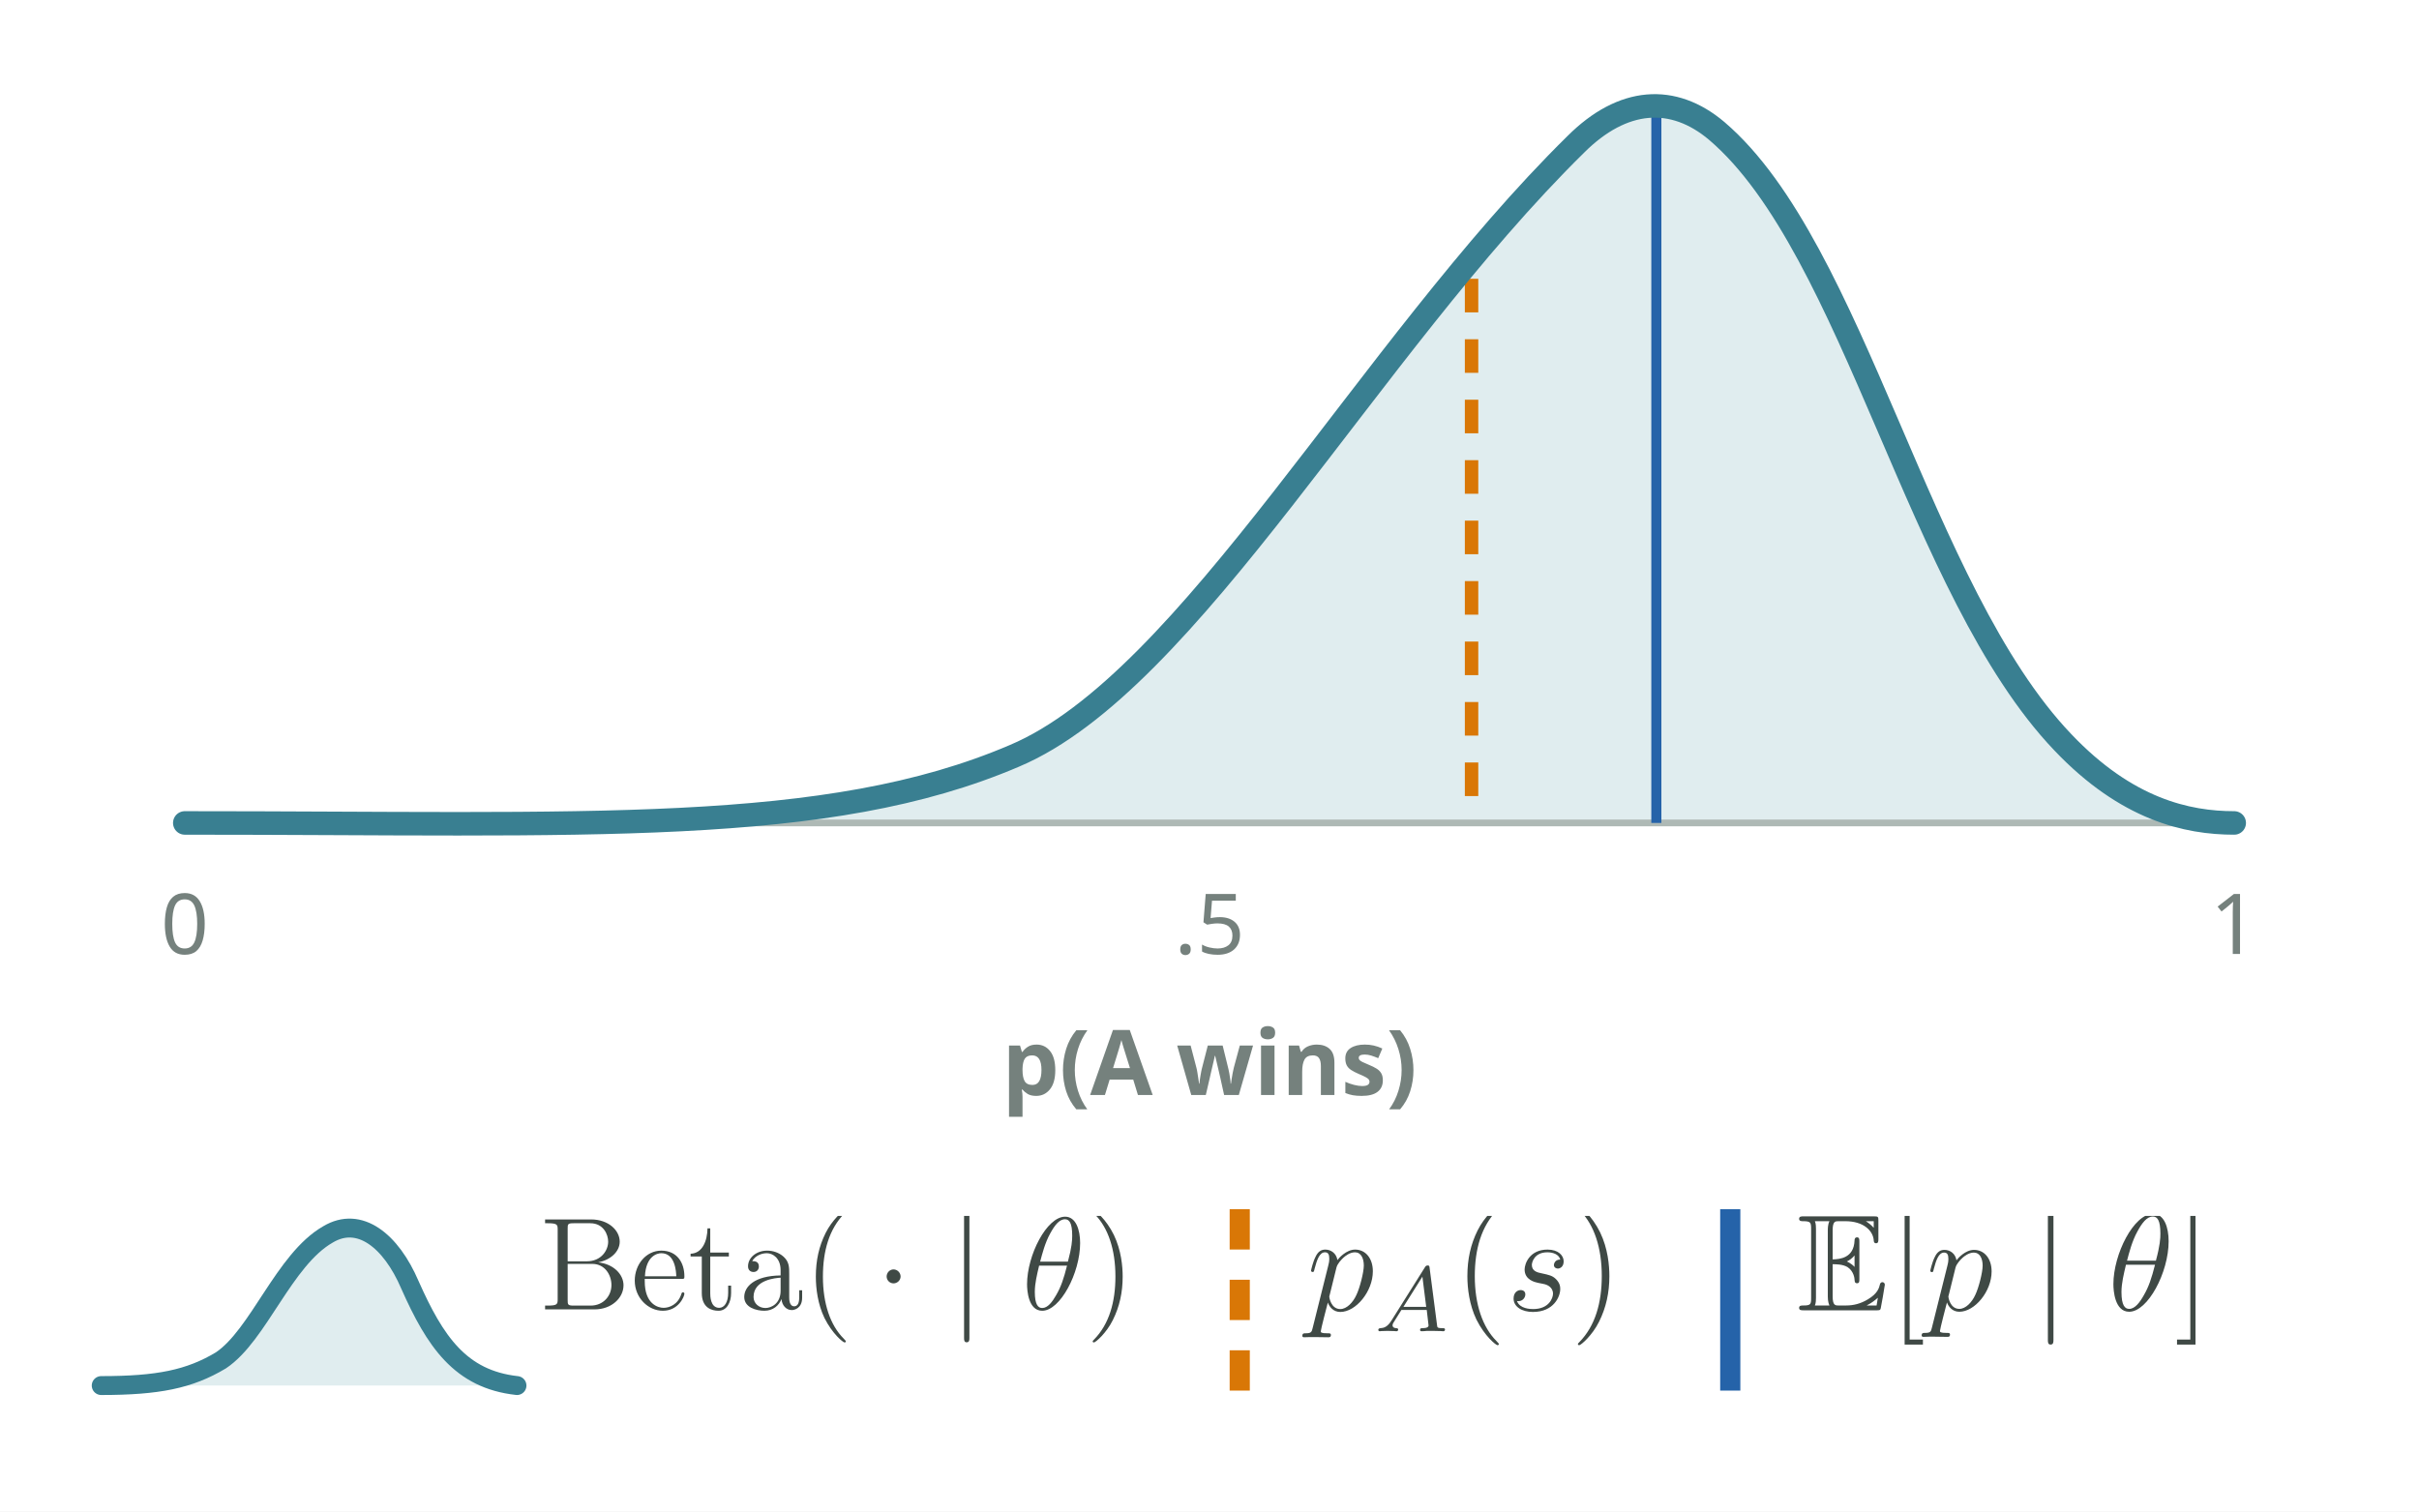
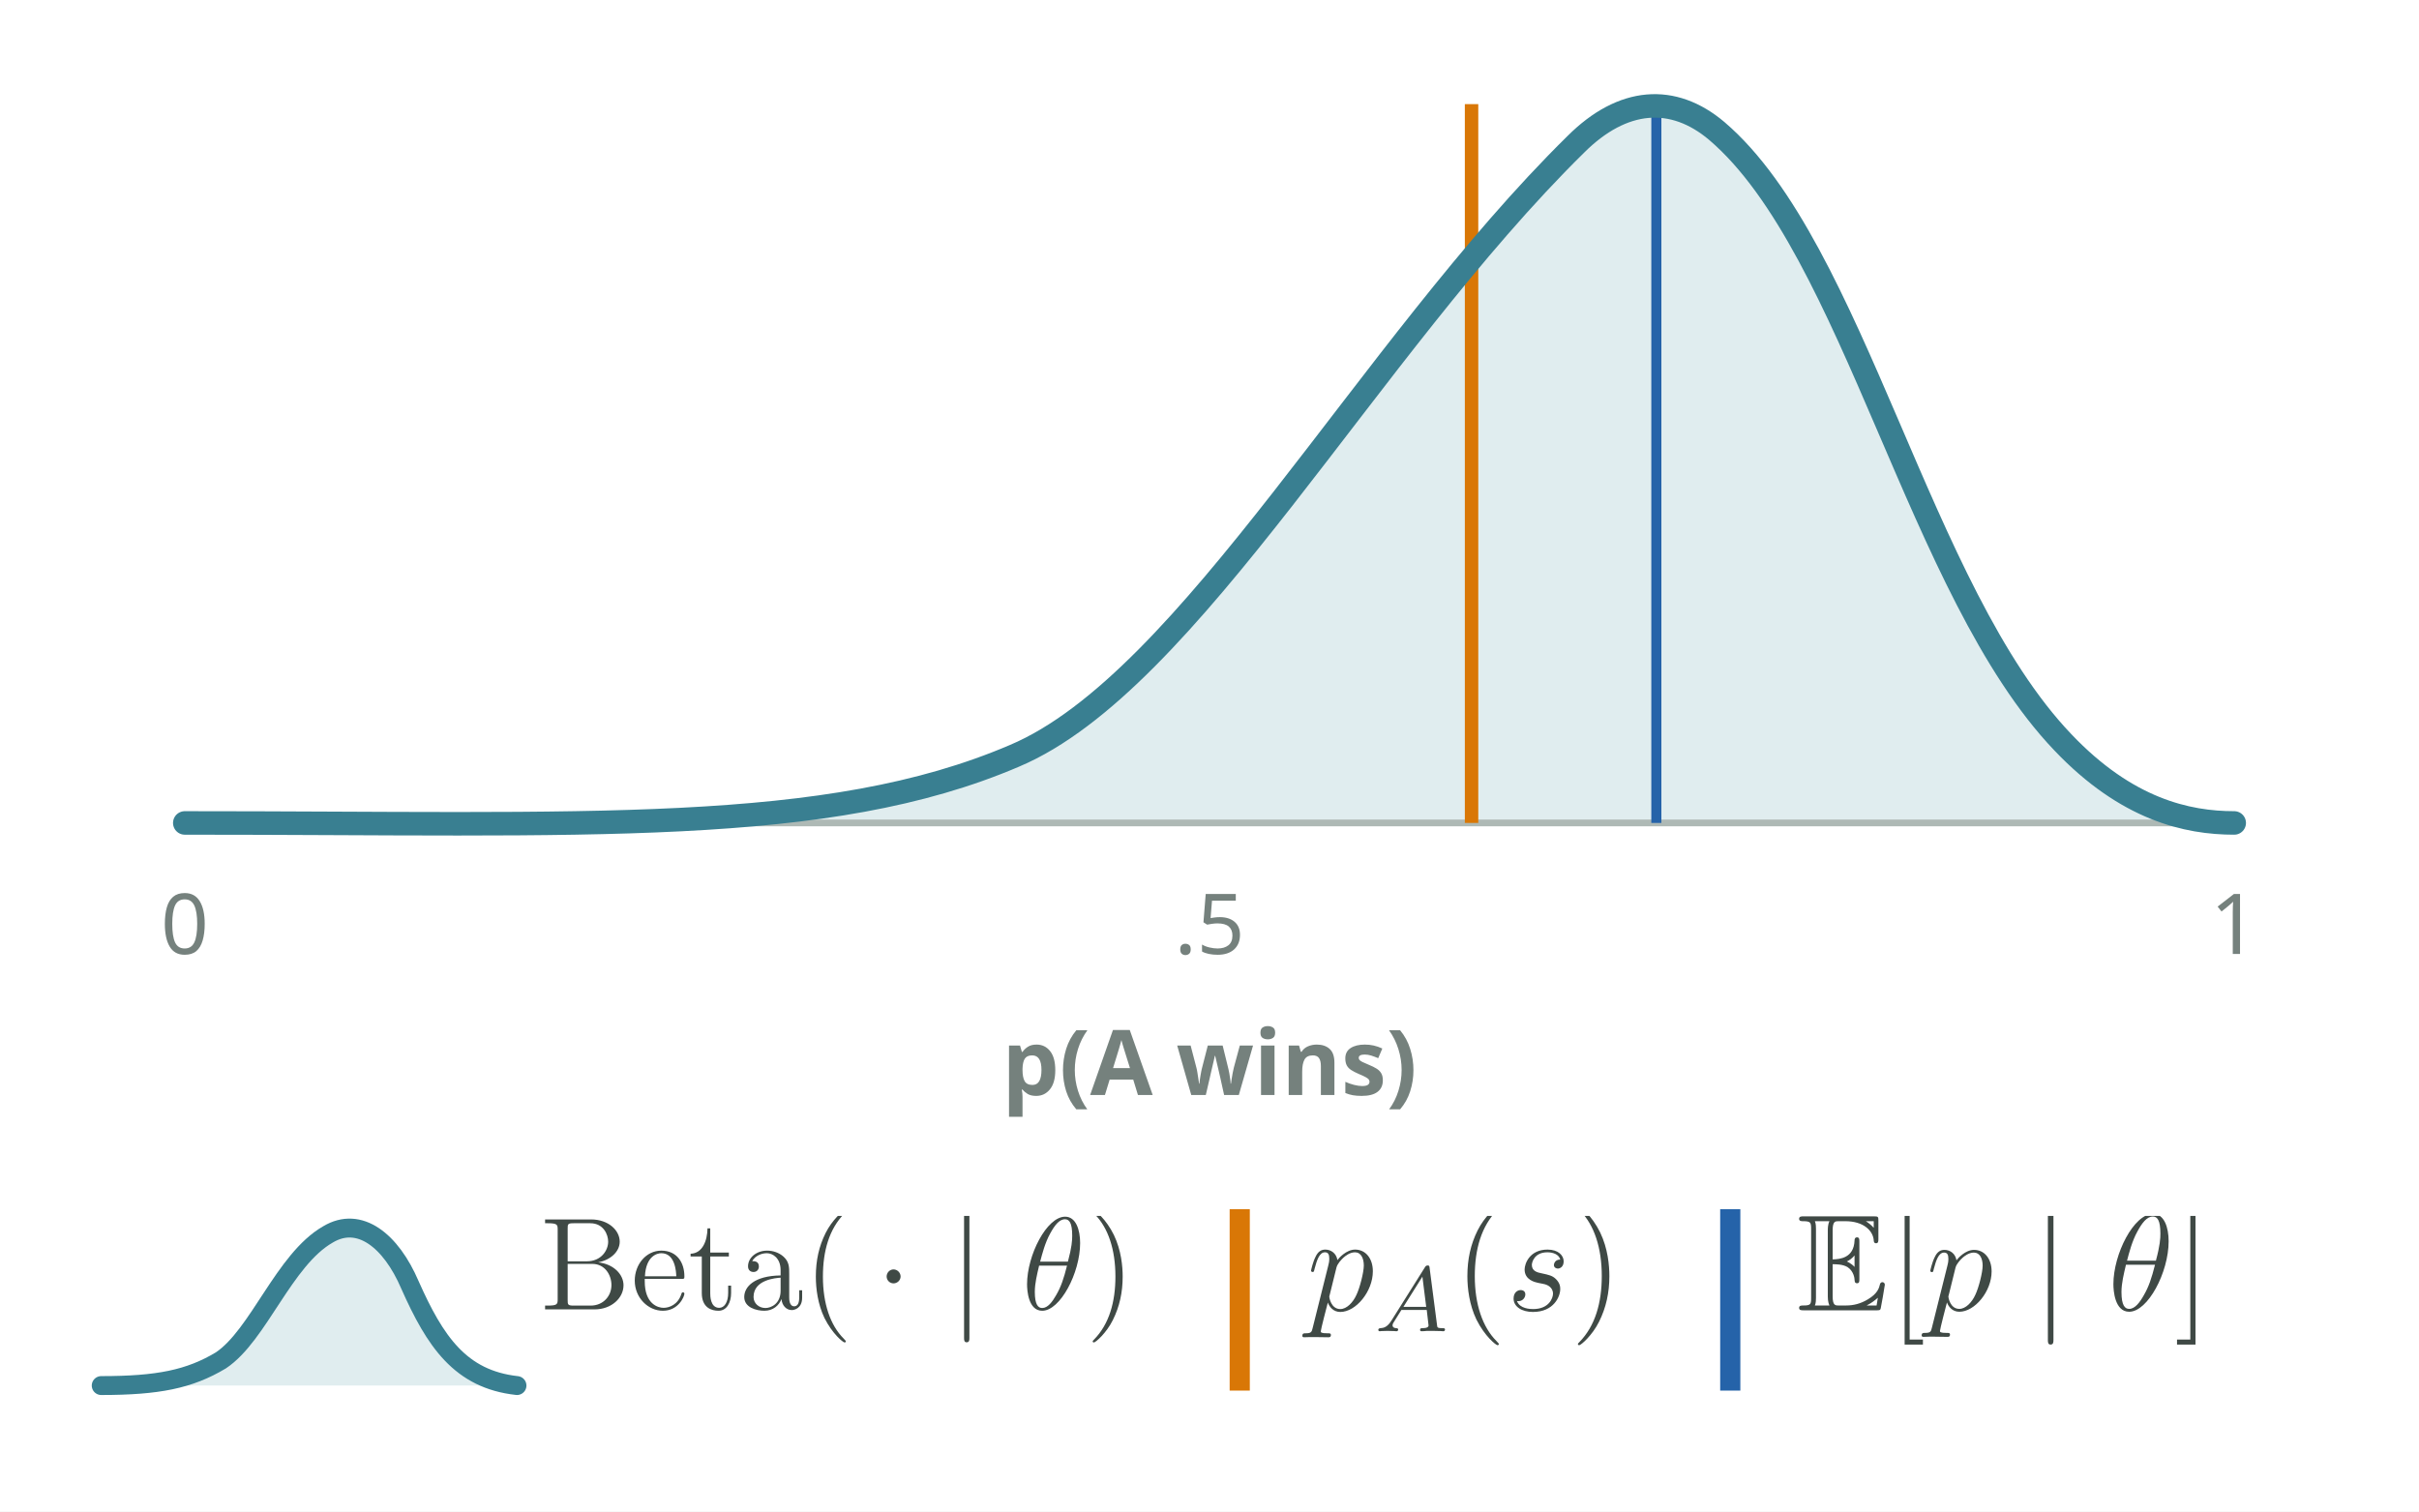
<svg xmlns="http://www.w3.org/2000/svg" viewBox="0 0 720 450" role="img" aria-labelledby="title description">
  <rect width="720" height="450" fill="#ffffff" />
  <path d="M55 245        C175 245 246 249 302 225        C354 203 407 104 469 43        C483 29 498 28 511 39        C552 74 571 176 614 221        C633 241 651 245 665 245        L665 245 L55 245 Z" fill="#1f7a8c" fill-opacity="0.14" />
  <line x1="55" y1="245" x2="665" y2="245" stroke="#aeb9b5" stroke-width="2" />
  <line x1="493" y1="31" x2="493" y2="245" stroke="#2563a9" stroke-width="3" />
-   <line x1="438" y1="83" x2="438" y2="245" stroke="#d97706" stroke-width="4" stroke-dasharray="10 8" />
+   <line x1="438" y1="31" x2="438" y2="245" stroke="#d97706" stroke-width="4" />
  <path d="M55 245        C175 245 246 249 302 225        C354 203 407 104 469 43        C483 29 498 28 511 39        C552 74 571 176 614 221        C633 241 651 245 665 245" fill="none" stroke="#397f91" stroke-linecap="round" stroke-linejoin="round" stroke-width="7" />
  <g fill="#75817d" font-family="Seravek" font-size="25">
    <text x="55" y="284" text-anchor="middle">0</text>
    <text x="360" y="284" text-anchor="middle">.5</text>
    <text x="665" y="284" text-anchor="middle">1</text>
    <text x="360" y="326" text-anchor="middle" font-size="27" font-weight="650">p(A wins)</text>
  </g>
  <g fill="#3f4945">
    <g transform="translate(92 390) scale(1.875) translate(-125 -358)">
      <path d="M92 370 C101 370 106 369 111 366 C117 362 121 350 128 346 C133 343 138 347 141 354 C145 363 149 369 158 370 L158 370 L92 370 Z" fill="#1f7a8c" fill-opacity="0.14" />
      <path d="M92 370 C101 370 106 369 111 366 C117 362 121 350 128 346 C133 343 138 347 141 354 C145 363 149 369 158 370" fill="none" stroke="#397f91" stroke-linecap="round" stroke-linejoin="round" stroke-width="3" />
    </g>
    <svg x="162" y="362" width="174" height="42" viewBox="18 -49 53 12" preserveAspectRatio="xMinYMid meet">
      <path d="M 18.074 -49.078 L 18.074 -48.734 L 18.309 -48.734 C 19.168 -48.734 19.215 -48.609 19.215 -48.172 L 19.215 -41.828 C 19.215 -41.391 19.168 -41.266 18.309 -41.266 L 18.074 -41.266 L 18.074 -40.922 L 22.559 -40.922 C 24.105 -40.922 25.184 -41.969 25.184 -43.109 C 25.184 -44.078 24.309 -45.031 22.887 -45.188 C 24.027 -45.406 24.84 -46.172 24.84 -47.063 C 24.84 -48.094 23.809 -49.078 22.246 -49.078 Z M 20.121 -45.281 L 20.121 -48.266 C 20.121 -48.656 20.137 -48.734 20.668 -48.734 L 22.168 -48.734 C 23.371 -48.734 23.793 -47.703 23.793 -47.063 C 23.793 -46.281 23.168 -45.281 21.855 -45.281 Z M 20.668 -41.266 C 20.137 -41.266 20.121 -41.359 20.121 -41.75 L 20.121 -45.047 L 22.355 -45.047 C 23.496 -45.047 24.09 -44.047 24.09 -43.125 C 24.09 -42.156 23.371 -41.266 22.199 -41.266 Z M 25.84 -40.922 M 30.422 -43.688 C 30.688 -43.688 30.703 -43.688 30.703 -43.922 C 30.703 -45.125 30.062 -46.25 28.609 -46.25 C 27.25 -46.25 26.203 -45.016 26.203 -43.531 C 26.203 -41.969 27.422 -40.797 28.75 -40.797 C 30.172 -40.797 30.703 -42.094 30.703 -42.344 C 30.703 -42.422 30.641 -42.469 30.578 -42.469 C 30.484 -42.469 30.453 -42.406 30.438 -42.344 C 30.125 -41.344 29.328 -41.063 28.812 -41.063 C 28.312 -41.063 27.109 -41.406 27.109 -43.469 L 27.109 -43.688 Z M 27.125 -43.922 C 27.219 -45.797 28.266 -46.016 28.609 -46.016 C 29.875 -46.016 29.953 -44.328 29.969 -43.922 Z M 31.043 -40.922 M 33.047 -45.719 L 34.734 -45.719 L 34.734 -46.078 L 33.047 -46.078 L 33.047 -48.266 L 32.797 -48.266 C 32.781 -47.141 32.344 -46 31.266 -45.969 L 31.266 -45.719 L 32.281 -45.719 L 32.281 -42.406 C 32.281 -41.078 33.156 -40.797 33.797 -40.797 C 34.547 -40.797 34.938 -41.547 34.938 -42.406 L 34.938 -43.078 L 34.672 -43.078 L 34.672 -42.422 C 34.672 -41.563 34.328 -41.063 33.859 -41.063 C 33.047 -41.063 33.047 -42.172 33.047 -42.375 Z M 35.59 -40.922 M 40.207 -44.109 C 40.207 -44.75 40.207 -45.234 39.691 -45.703 C 39.27 -46.078 38.723 -46.25 38.207 -46.25 C 37.223 -46.25 36.473 -45.609 36.473 -44.828 C 36.473 -44.484 36.691 -44.313 36.973 -44.313 C 37.254 -44.313 37.457 -44.516 37.457 -44.813 C 37.457 -45.297 37.035 -45.297 36.848 -45.297 C 37.129 -45.797 37.707 -46.016 38.176 -46.016 C 38.723 -46.016 39.426 -45.563 39.426 -44.484 L 39.426 -44 C 37.035 -43.969 36.129 -42.969 36.129 -42.047 C 36.129 -41.094 37.223 -40.797 37.957 -40.797 C 38.738 -40.797 39.285 -41.281 39.504 -41.859 C 39.551 -41.297 39.926 -40.859 40.441 -40.859 C 40.691 -40.859 41.379 -41.031 41.379 -41.984 L 41.379 -42.656 L 41.113 -42.656 L 41.113 -41.984 C 41.113 -41.297 40.832 -41.203 40.66 -41.203 C 40.207 -41.203 40.207 -41.844 40.207 -42.016 Z M 39.426 -42.609 C 39.426 -41.438 38.566 -41.047 38.051 -41.047 C 37.457 -41.047 36.973 -41.469 36.973 -42.047 C 36.973 -43.625 39.004 -43.766 39.426 -43.797 Z M 41.441 -40.922 M 45.34 -38.016 C 45.34 -38.047 45.34 -38.078 45.137 -38.281 C 43.934 -39.484 43.262 -41.453 43.262 -43.891 C 43.262 -46.219 43.824 -48.203 45.215 -49.625 C 45.34 -49.734 45.34 -49.75 45.34 -49.781 C 45.34 -49.859 45.277 -49.891 45.23 -49.891 C 45.074 -49.891 44.09 -49.016 43.512 -47.859 C 42.902 -46.641 42.621 -45.359 42.621 -43.891 C 42.621 -42.828 42.793 -41.406 43.402 -40.141 C 44.121 -38.703 45.09 -37.922 45.23 -37.922 C 45.277 -37.922 45.34 -37.953 45.34 -38.016 Z M 45.992 -40.922 M 50.305 -43.906 C 50.305 -44.25 50.008 -44.547 49.664 -44.547 C 49.32 -44.547 49.039 -44.25 49.039 -43.906 C 49.039 -43.563 49.32 -43.281 49.664 -43.281 C 50.008 -43.281 50.305 -43.563 50.305 -43.906 Z M 51.316 -40.922 M 56.543 -49.453 C 56.543 -49.672 56.543 -49.891 56.293 -49.891 C 56.059 -49.891 56.059 -49.672 56.059 -49.453 L 56.059 -38.359 C 56.059 -38.156 56.059 -37.938 56.293 -37.938 C 56.543 -37.938 56.543 -38.156 56.543 -38.359 Z M 57.945 -40.922 M 66.582 -46.938 C 66.582 -48.156 66.191 -49.328 65.223 -49.328 C 63.551 -49.328 61.77 -45.828 61.77 -43.203 C 61.77 -42.656 61.879 -40.797 63.145 -40.797 C 64.769 -40.797 66.582 -44.219 66.582 -46.938 Z M 62.957 -45.25 C 63.145 -45.953 63.395 -46.953 63.863 -47.797 C 64.254 -48.516 64.676 -49.094 65.207 -49.094 C 65.598 -49.094 65.863 -48.766 65.863 -47.609 C 65.863 -47.188 65.832 -46.578 65.473 -45.25 Z M 65.394 -44.891 C 65.098 -43.719 64.848 -42.969 64.41 -42.219 C 64.066 -41.609 63.645 -41.047 63.145 -41.047 C 62.785 -41.047 62.473 -41.328 62.473 -42.516 C 62.473 -43.281 62.676 -44.094 62.863 -44.891 Z M 66.734 -40.922 M 70.438 -43.891 C 70.438 -44.813 70.312 -46.281 69.641 -47.672 C 68.938 -49.109 67.953 -49.891 67.828 -49.891 C 67.781 -49.891 67.719 -49.859 67.719 -49.781 C 67.719 -49.75 67.719 -49.734 67.922 -49.531 C 69.125 -48.313 69.781 -46.344 69.781 -43.906 C 69.781 -41.594 69.219 -39.594 67.844 -38.188 C 67.719 -38.078 67.719 -38.047 67.719 -38.016 C 67.719 -37.953 67.781 -37.922 67.828 -37.922 C 67.984 -37.922 68.969 -38.781 69.547 -39.953 C 70.156 -41.172 70.438 -42.469 70.438 -43.891 Z M 71.606 -40.922" />
    </svg>
-     <line x1="369" y1="360" x2="369" y2="414" stroke="#d97706" stroke-width="6" stroke-dasharray="12 9" />
+     <line x1="369" y1="360" x2="369" y2="414" stroke="#d97706" stroke-width="6" />
    <svg x="387" y="362" width="93" height="42" viewBox="17 -49 27 12" preserveAspectRatio="xMinYMid meet">
      <path d="M 18.074 -39.406 C 17.996 -39.047 17.934 -38.953 17.449 -38.953 C 17.309 -38.953 17.184 -38.953 17.184 -38.719 C 17.184 -38.703 17.199 -38.609 17.324 -38.609 C 17.48 -38.609 17.652 -38.625 17.809 -38.625 L 18.324 -38.625 C 18.574 -38.625 19.184 -38.609 19.434 -38.609 C 19.512 -38.609 19.652 -38.609 19.652 -38.813 C 19.652 -38.953 19.559 -38.953 19.355 -38.953 C 18.809 -38.953 18.777 -39.031 18.777 -39.125 C 18.777 -39.266 19.309 -41.328 19.387 -41.609 C 19.512 -41.266 19.84 -40.797 20.465 -40.797 C 21.809 -40.797 23.277 -42.563 23.277 -44.313 C 23.277 -45.422 22.652 -46.188 21.746 -46.188 C 20.98 -46.188 20.34 -45.453 20.215 -45.281 C 20.121 -45.875 19.652 -46.188 19.168 -46.188 C 18.824 -46.188 18.543 -46.031 18.324 -45.563 C 18.105 -45.141 17.934 -44.406 17.934 -44.359 C 17.934 -44.313 17.996 -44.25 18.074 -44.25 C 18.168 -44.25 18.184 -44.266 18.246 -44.547 C 18.434 -45.25 18.652 -45.953 19.137 -45.953 C 19.418 -45.953 19.512 -45.766 19.512 -45.406 C 19.512 -45.109 19.465 -45 19.418 -44.781 Z M 20.137 -44.656 C 20.23 -44.984 20.559 -45.328 20.746 -45.5 C 20.887 -45.625 21.277 -45.953 21.73 -45.953 C 22.262 -45.953 22.496 -45.422 22.496 -44.813 C 22.496 -44.234 22.152 -42.875 21.855 -42.266 C 21.559 -41.609 21.012 -41.047 20.465 -41.047 C 19.652 -41.047 19.512 -42.063 19.512 -42.109 C 19.512 -42.156 19.543 -42.25 19.559 -42.313 Z M 23.426 -40.922 M 24.902 -40.082 C 24.543 -39.488 24.215 -39.41 23.934 -39.395 C 23.855 -39.379 23.746 -39.379 23.746 -39.238 C 23.746 -39.223 23.762 -39.129 23.871 -39.129 C 23.934 -39.129 23.98 -39.16 24.543 -39.16 C 25.09 -39.16 25.262 -39.129 25.309 -39.129 C 25.34 -39.129 25.465 -39.129 25.465 -39.285 C 25.465 -39.379 25.355 -39.395 25.324 -39.395 C 25.152 -39.395 24.98 -39.457 24.98 -39.645 C 24.98 -39.754 25.043 -39.863 25.199 -40.098 L 25.746 -40.973 L 27.934 -40.973 L 28.09 -39.629 C 28.09 -39.504 27.949 -39.395 27.574 -39.395 C 27.449 -39.395 27.355 -39.395 27.355 -39.238 C 27.355 -39.238 27.355 -39.129 27.48 -39.129 C 27.574 -39.129 27.871 -39.145 27.949 -39.16 L 28.449 -39.16 C 29.168 -39.16 29.293 -39.129 29.355 -39.129 C 29.387 -39.129 29.512 -39.129 29.512 -39.285 C 29.512 -39.395 29.418 -39.395 29.293 -39.395 C 28.855 -39.395 28.84 -39.457 28.824 -39.66 L 28.184 -44.582 C 28.168 -44.754 28.152 -44.816 28.027 -44.816 C 27.871 -44.816 27.824 -44.738 27.777 -44.66 Z M 25.918 -41.238 L 27.559 -43.848 L 27.887 -41.238 Z M 29.77 -39.129 M 34.164 -38.016 C 34.164 -38.047 34.164 -38.078 33.961 -38.281 C 32.758 -39.484 32.086 -41.453 32.086 -43.891 C 32.086 -46.219 32.648 -48.203 34.039 -49.625 C 34.164 -49.734 34.164 -49.75 34.164 -49.781 C 34.164 -49.859 34.102 -49.891 34.055 -49.891 C 33.898 -49.891 32.914 -49.016 32.336 -47.859 C 31.727 -46.641 31.445 -45.359 31.445 -43.891 C 31.445 -42.828 31.617 -41.406 32.227 -40.141 C 32.945 -38.703 33.914 -37.922 34.055 -37.922 C 34.102 -37.922 34.164 -37.953 34.164 -38.016 Z M 34.816 -40.922 M 37.547 -43.313 C 37.75 -43.281 38.078 -43.203 38.156 -43.188 C 38.312 -43.141 38.844 -42.953 38.844 -42.375 C 38.844 -42.016 38.516 -41.047 37.125 -41.047 C 36.875 -41.047 35.969 -41.078 35.734 -41.734 C 36.219 -41.672 36.453 -42.047 36.453 -42.313 C 36.453 -42.563 36.281 -42.688 36.047 -42.688 C 35.781 -42.688 35.438 -42.484 35.438 -41.953 C 35.438 -41.25 36.156 -40.797 37.109 -40.797 C 38.922 -40.797 39.469 -42.141 39.469 -42.766 C 39.469 -42.938 39.469 -43.281 39.078 -43.656 C 38.781 -43.938 38.5 -44 37.844 -44.141 C 37.531 -44.203 37.016 -44.313 37.016 -44.859 C 37.016 -45.094 37.234 -45.953 38.359 -45.953 C 38.859 -45.953 39.359 -45.766 39.469 -45.328 C 38.953 -45.328 38.922 -44.875 38.922 -44.859 C 38.922 -44.609 39.156 -44.547 39.266 -44.547 C 39.422 -44.547 39.766 -44.672 39.766 -45.172 C 39.766 -45.672 39.312 -46.188 38.375 -46.188 C 36.812 -46.188 36.391 -44.953 36.391 -44.469 C 36.391 -43.563 37.281 -43.375 37.547 -43.313 Z M 40.336 -40.922 M 43.715 -43.891 C 43.715 -44.813 43.59 -46.281 42.918 -47.672 C 42.215 -49.109 41.23 -49.891 41.105 -49.891 C 41.059 -49.891 40.996 -49.859 40.996 -49.781 C 40.996 -49.75 40.996 -49.734 41.199 -49.531 C 42.402 -48.313 43.059 -46.344 43.059 -43.906 C 43.059 -41.594 42.496 -39.594 41.121 -38.188 C 40.996 -38.078 40.996 -38.047 40.996 -38.016 C 40.996 -37.953 41.059 -37.922 41.105 -37.922 C 41.262 -37.922 42.246 -38.781 42.824 -39.953 C 43.434 -41.172 43.715 -42.469 43.715 -43.891 Z M 44.883 -40.922" />
    </svg>
    <line x1="515" y1="360" x2="515" y2="414" stroke="#2563a9" stroke-width="6" />
    <svg x="533" y="362" width="123" height="42" viewBox="17 -49 36 12" preserveAspectRatio="xMinYMid meet">
      <path d="M 20.652 -44.938 C 20.949 -44.938 21.527 -44.938 21.949 -44.688 C 22.512 -44.313 22.559 -43.672 22.559 -43.594 C 22.574 -43.438 22.574 -43.281 22.777 -43.281 C 22.98 -43.281 22.98 -43.438 22.98 -43.656 L 22.98 -46.891 C 22.98 -47.094 22.98 -47.281 22.777 -47.281 C 22.574 -47.281 22.559 -47.094 22.559 -47 C 22.496 -45.469 21.277 -45.375 20.652 -45.359 L 20.652 -47.891 C 20.652 -48.688 20.887 -48.688 21.168 -48.688 L 21.746 -48.688 C 23.355 -48.688 24.152 -47.859 24.23 -47.047 C 24.23 -46.938 24.246 -46.766 24.434 -46.766 C 24.637 -46.766 24.637 -46.953 24.637 -47.156 L 24.637 -48.719 C 24.637 -49.078 24.621 -49.109 24.246 -49.109 L 18.137 -49.109 C 17.918 -49.109 17.73 -49.109 17.73 -48.891 C 17.73 -48.688 17.949 -48.688 18.043 -48.688 C 18.73 -48.688 18.777 -48.594 18.777 -48 L 18.777 -42.016 C 18.777 -41.453 18.746 -41.344 18.105 -41.344 C 17.934 -41.344 17.73 -41.344 17.73 -41.141 C 17.73 -40.922 17.918 -40.922 18.137 -40.922 L 24.465 -40.922 C 24.699 -40.922 24.809 -40.922 24.84 -41.094 C 24.855 -41.094 25.199 -43.094 25.199 -43.156 C 25.199 -43.281 25.09 -43.375 24.996 -43.375 C 24.824 -43.375 24.777 -43.219 24.777 -43.203 C 24.699 -42.891 24.59 -42.391 23.715 -41.875 C 23.09 -41.5 22.48 -41.344 21.824 -41.344 L 21.168 -41.344 C 20.887 -41.344 20.652 -41.344 20.652 -42.141 Z M 24.23 -48.688 L 24.23 -48.109 C 24.027 -48.344 23.793 -48.531 23.543 -48.688 Z M 21.902 -45.188 C 22.09 -45.266 22.355 -45.453 22.559 -45.703 L 22.559 -44.703 C 22.277 -45.016 21.902 -45.172 21.902 -45.172 Z M 19.199 -48.031 C 19.199 -48.172 19.199 -48.469 19.105 -48.688 L 20.371 -48.688 C 20.23 -48.406 20.23 -48.016 20.23 -47.906 L 20.23 -42.109 C 20.23 -41.688 20.324 -41.453 20.371 -41.344 L 19.105 -41.344 C 19.199 -41.563 19.199 -41.859 19.199 -42 Z M 23.637 -41.344 L 23.637 -41.359 C 24.027 -41.547 24.34 -41.797 24.59 -42.016 C 24.574 -41.969 24.496 -41.438 24.48 -41.344 Z M 25.52 -40.922 M 28.516 -37.938 L 28.516 -38.375 L 27.359 -38.375 L 27.359 -49.438 L 28.516 -49.438 L 28.516 -49.891 L 26.922 -49.891 L 26.922 -37.938 Z M 28.77 -40.922 M 29.297 -39.406 C 29.219 -39.047 29.156 -38.953 28.672 -38.953 C 28.531 -38.953 28.406 -38.953 28.406 -38.719 C 28.406 -38.703 28.422 -38.609 28.547 -38.609 C 28.703 -38.609 28.875 -38.625 29.031 -38.625 L 29.547 -38.625 C 29.797 -38.625 30.406 -38.609 30.656 -38.609 C 30.734 -38.609 30.875 -38.609 30.875 -38.813 C 30.875 -38.953 30.781 -38.953 30.578 -38.953 C 30.031 -38.953 30 -39.031 30 -39.125 C 30 -39.266 30.531 -41.328 30.609 -41.609 C 30.734 -41.266 31.062 -40.797 31.688 -40.797 C 33.031 -40.797 34.5 -42.563 34.5 -44.313 C 34.5 -45.422 33.875 -46.188 32.969 -46.188 C 32.203 -46.188 31.562 -45.453 31.438 -45.281 C 31.344 -45.875 30.875 -46.188 30.391 -46.188 C 30.047 -46.188 29.766 -46.031 29.547 -45.563 C 29.328 -45.141 29.156 -44.406 29.156 -44.359 C 29.156 -44.313 29.219 -44.25 29.297 -44.25 C 29.391 -44.25 29.406 -44.266 29.469 -44.547 C 29.656 -45.25 29.875 -45.953 30.359 -45.953 C 30.641 -45.953 30.734 -45.766 30.734 -45.406 C 30.734 -45.109 30.688 -45 30.641 -44.781 Z M 31.359 -44.656 C 31.453 -44.984 31.781 -45.328 31.969 -45.5 C 32.109 -45.625 32.5 -45.953 32.953 -45.953 C 33.484 -45.953 33.719 -45.422 33.719 -44.813 C 33.719 -44.234 33.375 -42.875 33.078 -42.266 C 32.781 -41.609 32.234 -41.047 31.688 -41.047 C 30.875 -41.047 30.734 -42.063 30.734 -42.109 C 30.734 -42.156 30.766 -42.25 30.781 -42.313 Z M 34.648 -40.922 M 39.887 -49.453 C 39.887 -49.672 39.887 -49.891 39.637 -49.891 C 39.402 -49.891 39.402 -49.672 39.402 -49.453 L 39.402 -38.359 C 39.402 -38.156 39.402 -37.938 39.637 -37.938 C 39.887 -37.938 39.887 -38.156 39.887 -38.359 Z M 41.289 -40.922 M 49.922 -46.938 C 49.922 -48.156 49.531 -49.328 48.562 -49.328 C 46.891 -49.328 45.109 -45.828 45.109 -43.203 C 45.109 -42.656 45.219 -40.797 46.484 -40.797 C 48.109 -40.797 49.922 -44.219 49.922 -46.938 Z M 46.297 -45.25 C 46.484 -45.953 46.734 -46.953 47.203 -47.797 C 47.594 -48.516 48.016 -49.094 48.547 -49.094 C 48.938 -49.094 49.203 -48.766 49.203 -47.609 C 49.203 -47.188 49.172 -46.578 48.812 -45.25 Z M 48.734 -44.891 C 48.438 -43.719 48.188 -42.969 47.75 -42.219 C 47.406 -41.609 46.984 -41.047 46.484 -41.047 C 46.125 -41.047 45.812 -41.328 45.812 -42.516 C 45.812 -43.281 46.016 -44.094 46.203 -44.891 Z M 50.074 -40.922 M 52.262 -49.891 L 50.652 -49.891 L 50.652 -49.438 L 51.809 -49.438 L 51.809 -38.375 L 50.652 -38.375 L 50.652 -37.938 L 52.262 -37.938 Z M 53.641 -40.922" />
    </svg>
  </g>
</svg>
